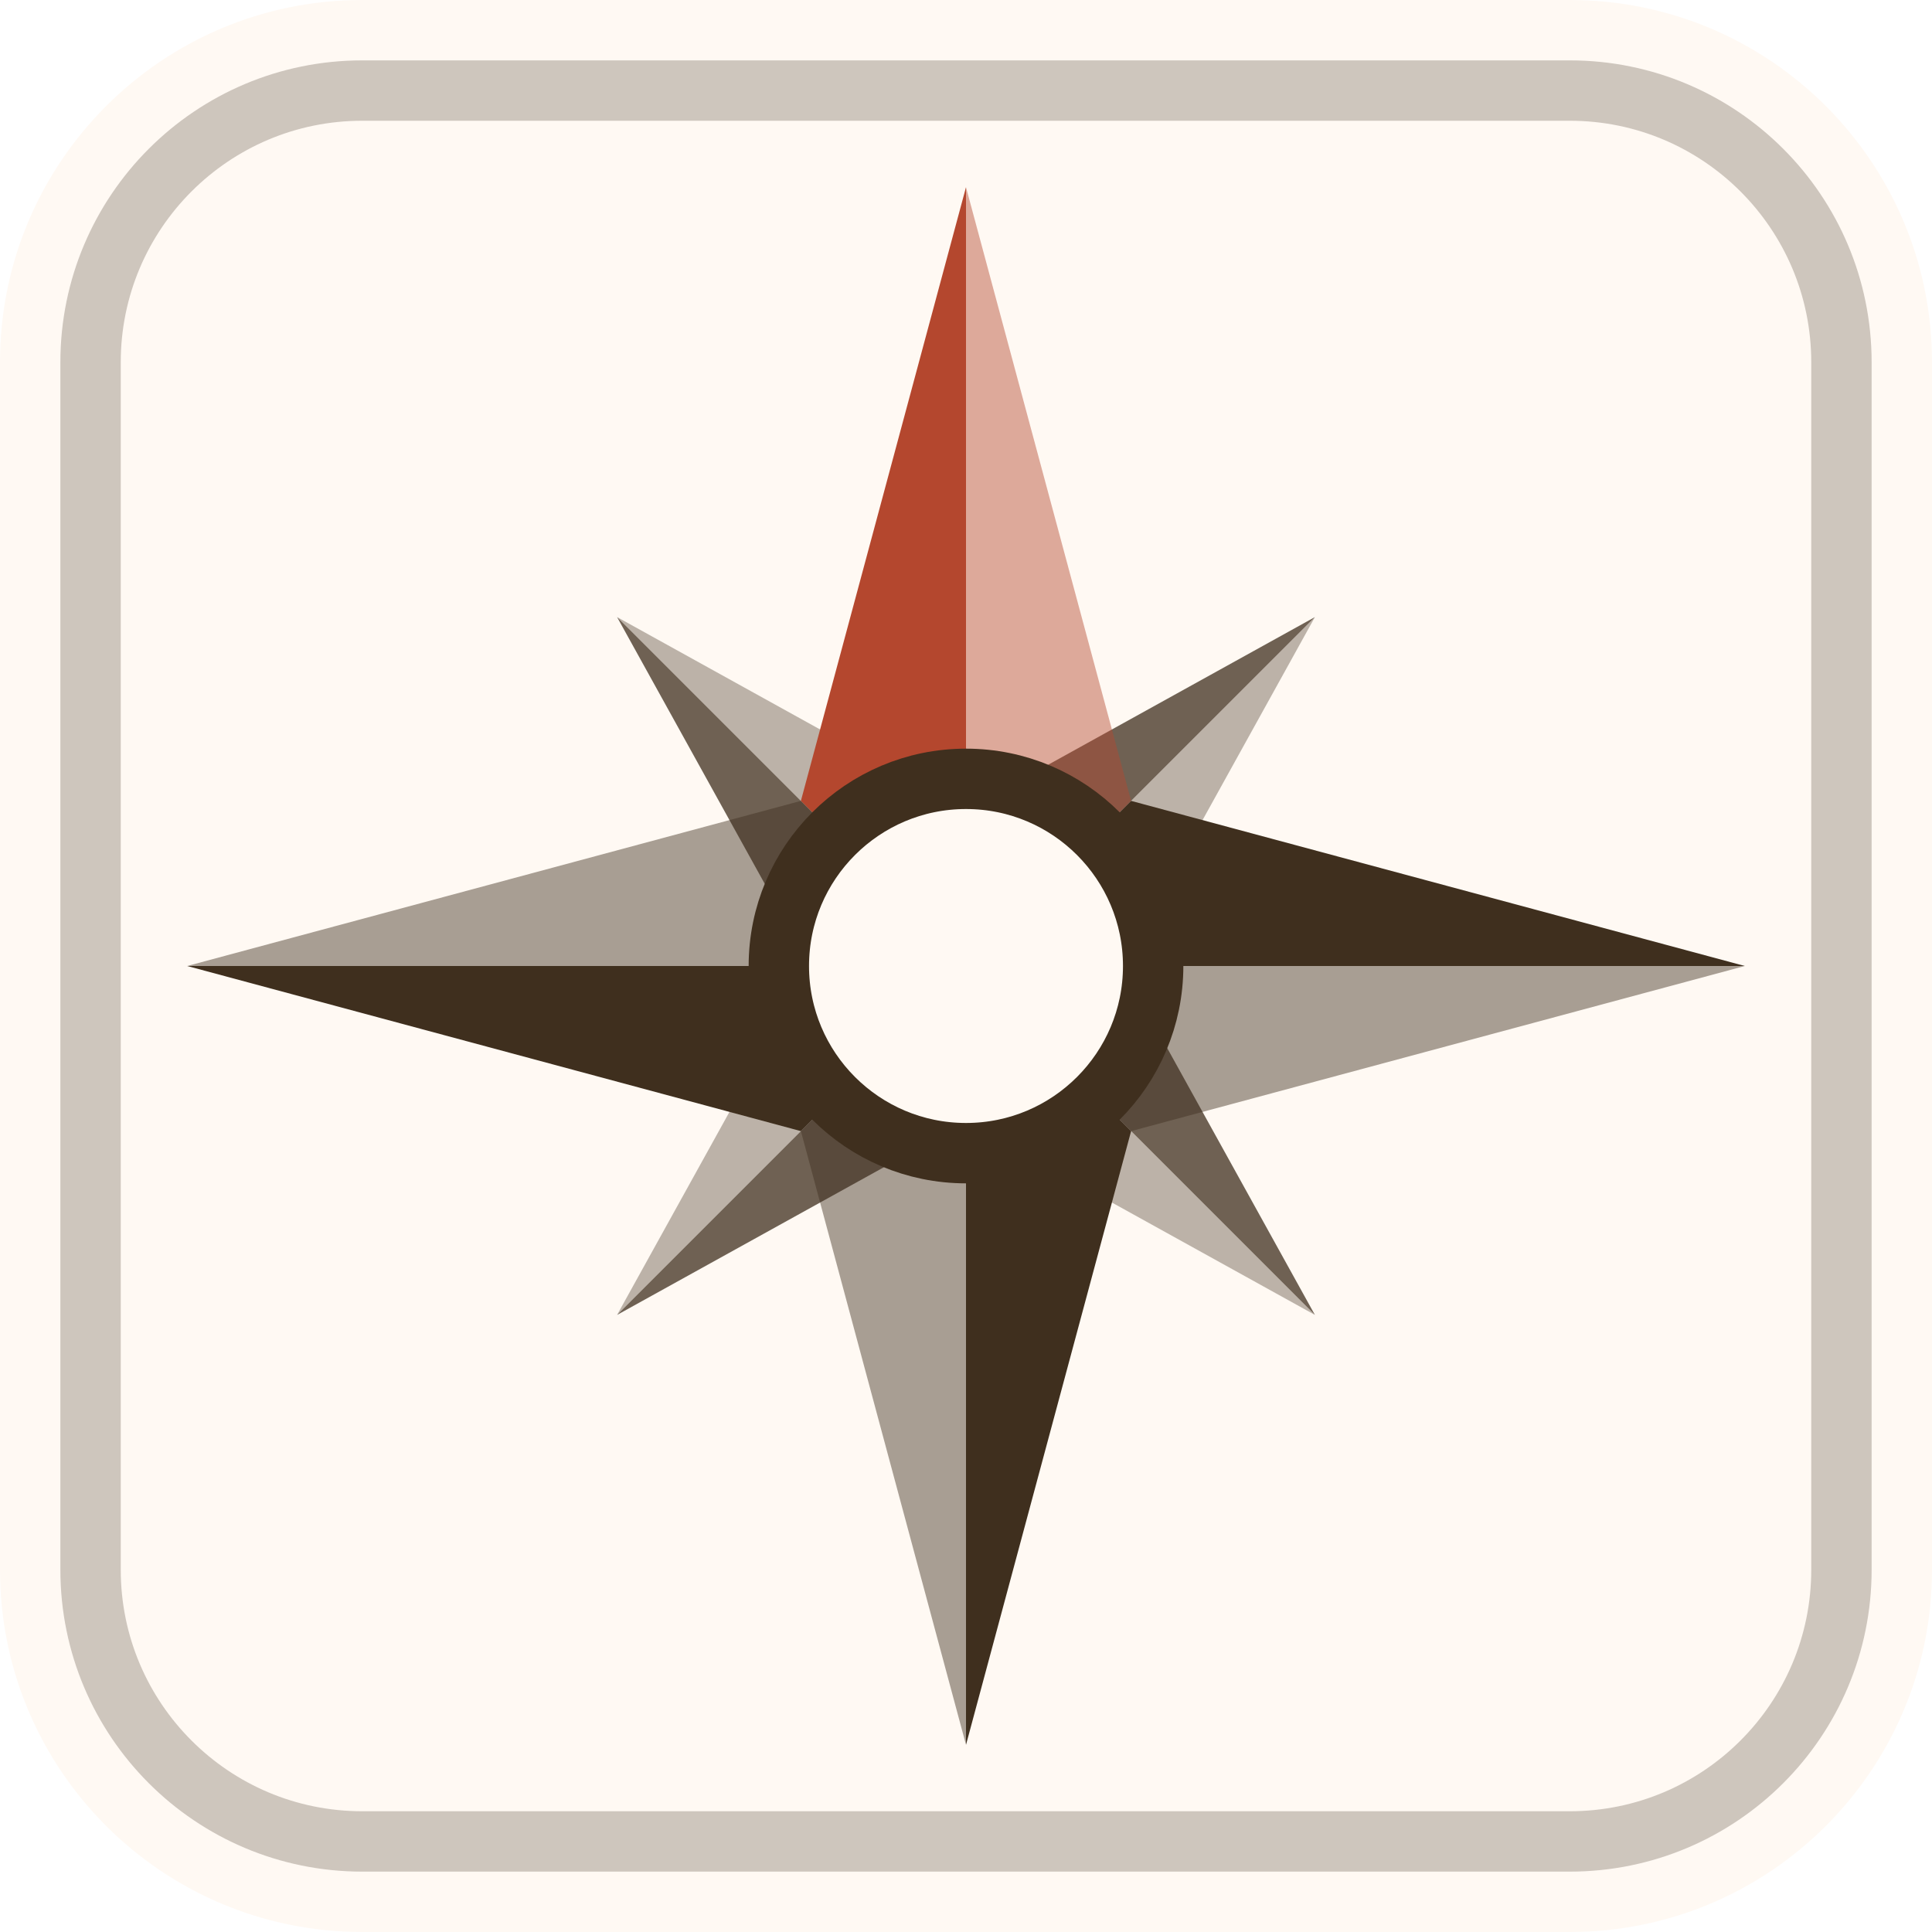
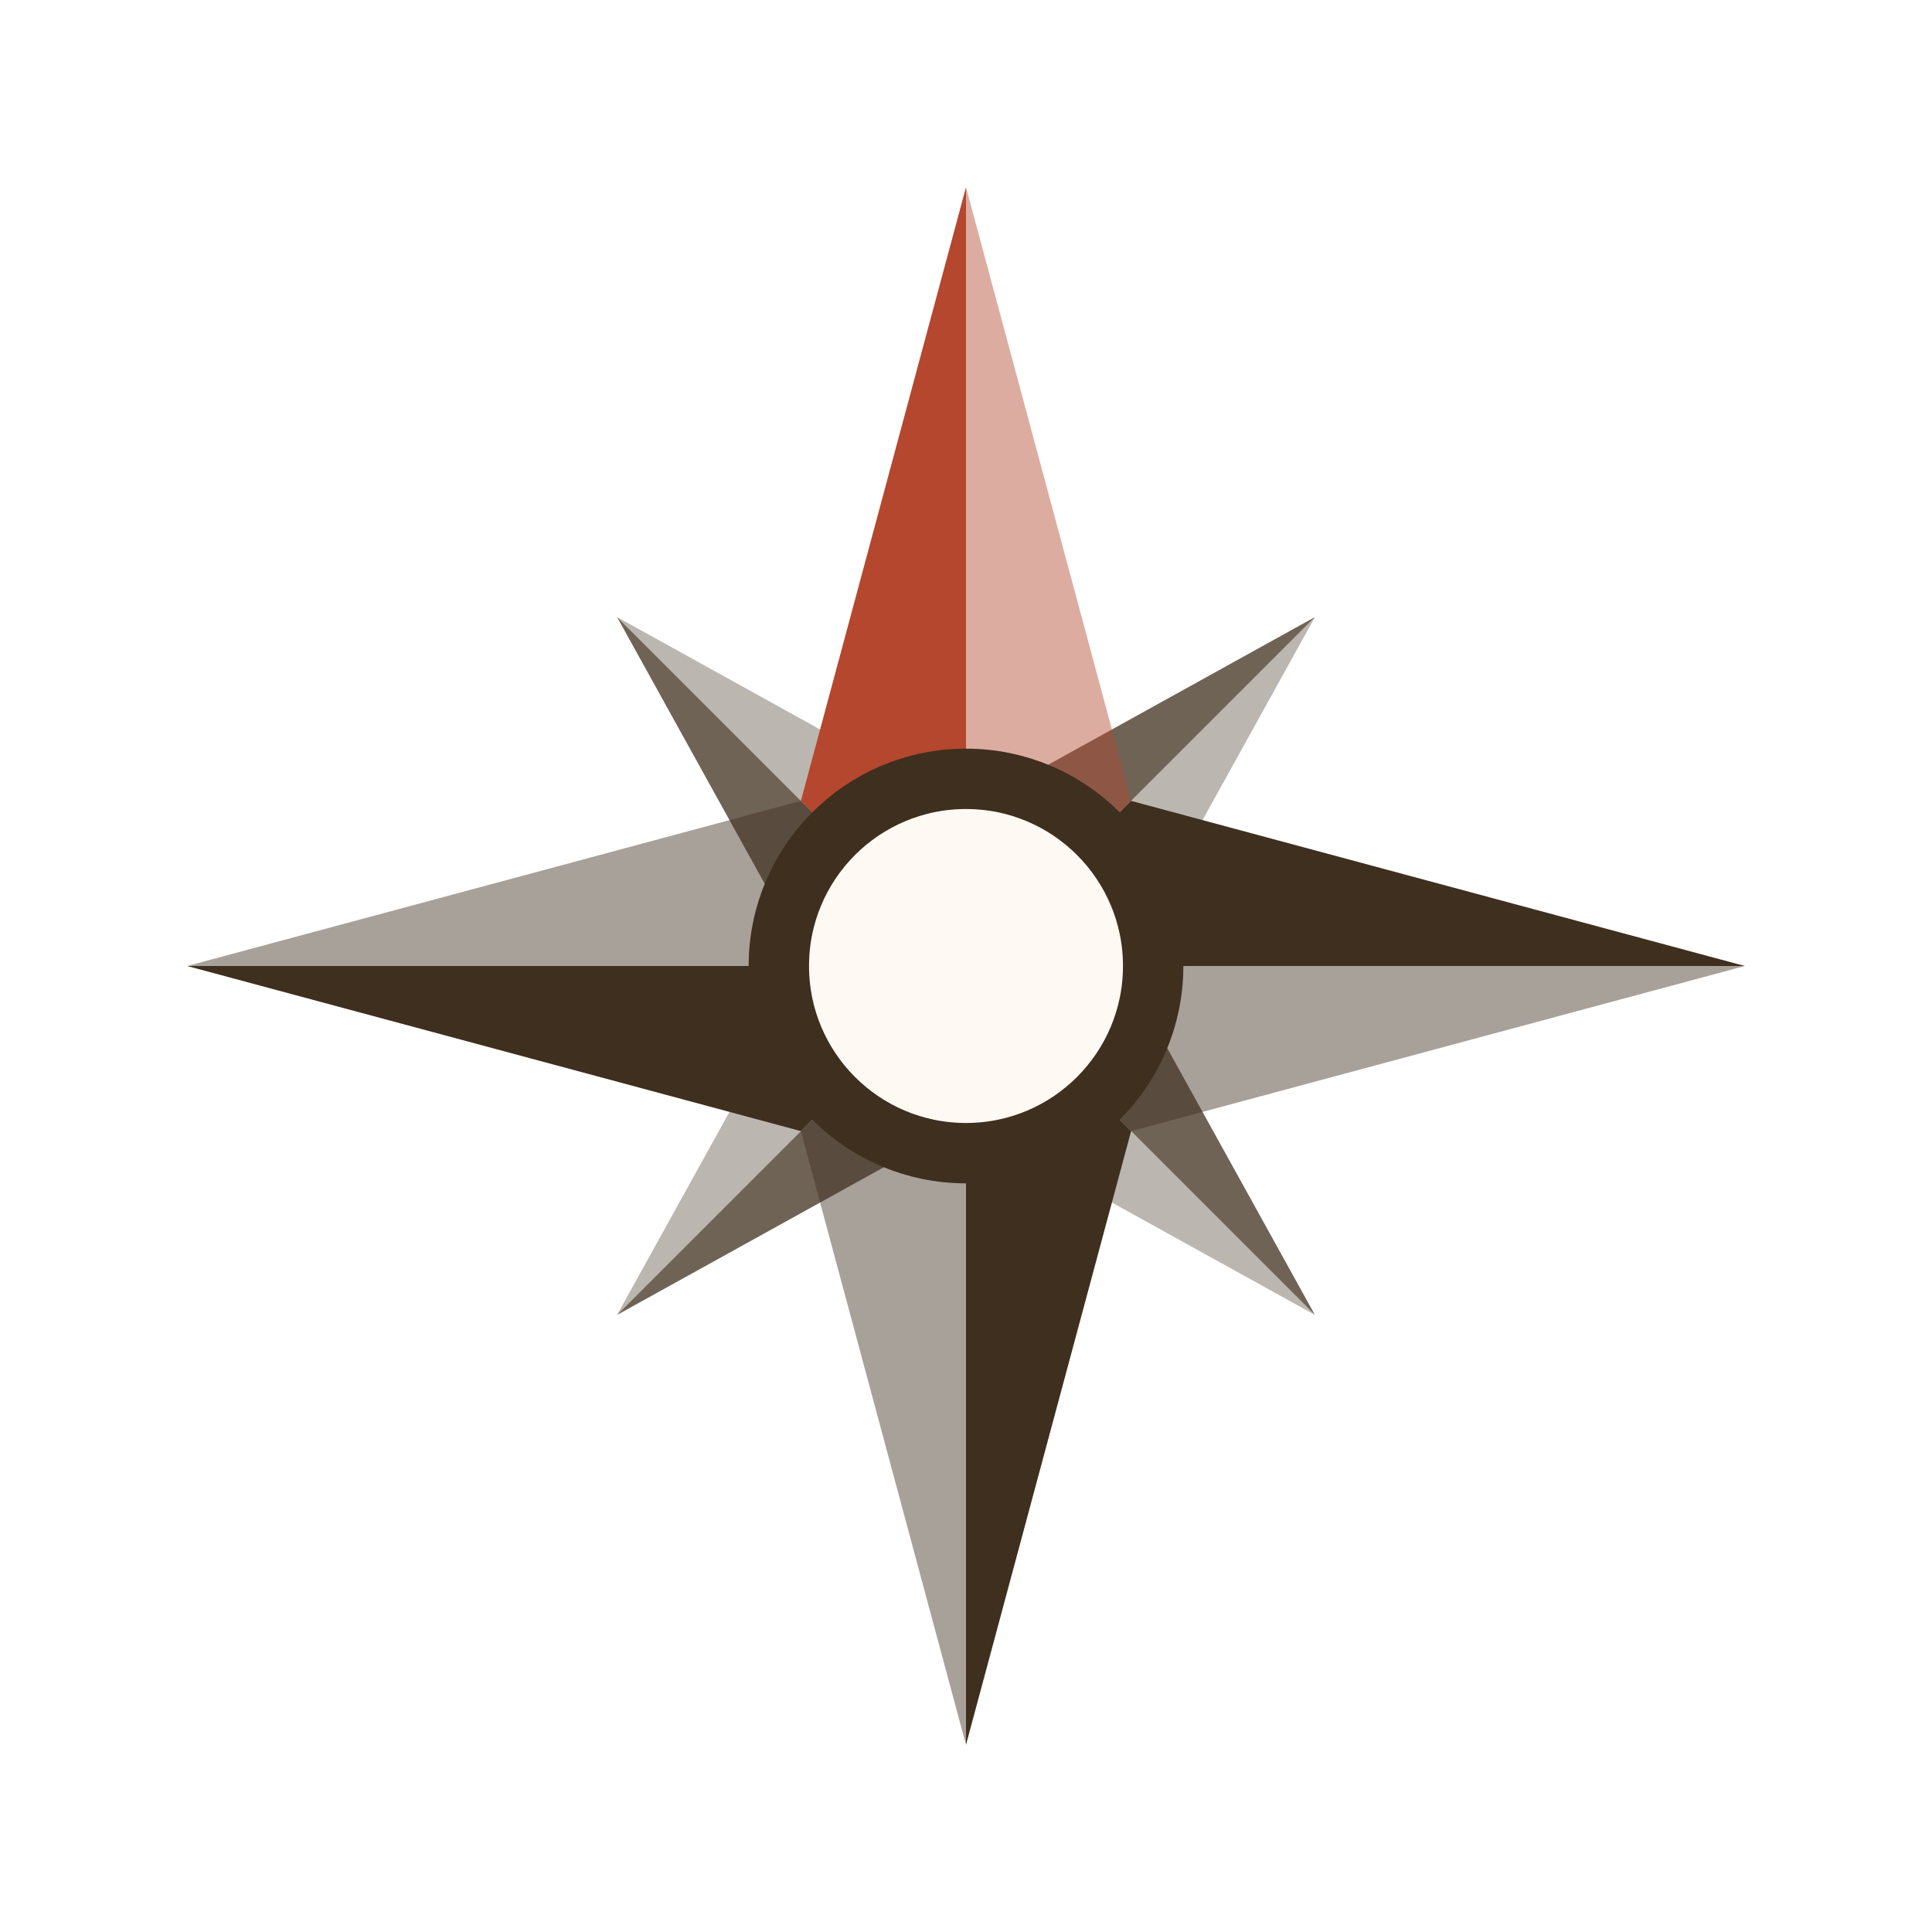
<svg xmlns="http://www.w3.org/2000/svg" viewBox="0 0 32 32">
-   <rect width="32" height="32" rx="6" fill="#fff9f3" />
-   <rect x="1.5" y="1.5" width="29" height="29" rx="4.5" fill="none" stroke="#3f2f1e" stroke-opacity="0.25" />
  <g fill="#3f2f1e" transform="translate(16 16) scale(0.86) translate(-16 -16)">
    <path d="M16 16 L16 13 L22.72 9.28 Z" opacity="0.75" />
    <path d="M16 16 L22.72 9.28 L19 16 Z" opacity="0.35" />
    <path d="M16 16 L19 16 L22.72 22.72 Z" opacity="0.75" />
    <path d="M16 16 L22.72 22.72 L16 19 Z" opacity="0.35" />
    <path d="M16 16 L16 19 L9.28 22.72 Z" opacity="0.75" />
    <path d="M16 16 L9.28 22.72 L13 16 Z" opacity="0.35" />
    <path d="M16 16 L13 16 L9.28 9.28 Z" opacity="0.75" />
    <path d="M16 16 L9.28 9.28 L16 13 Z" opacity="0.35" />
    <path d="M16 16 L12.82 12.82 L16 1 Z" fill="#b4472e" />
    <path d="M16 16 L16 1 L19.18 12.82 Z" fill="#b4472e" opacity="0.45" />
    <path d="M16 16 L19.18 12.82 L31 16 Z" />
    <path d="M16 16 L31 16 L19.18 19.18 Z" opacity="0.45" />
    <path d="M16 16 L19.18 19.18 L16 31 Z" />
    <path d="M16 16 L16 31 L12.82 19.18 Z" opacity="0.45" />
    <path d="M16 16 L12.82 19.18 L1 16 Z" />
    <path d="M16 16 L1 16 L12.82 12.82 Z" opacity="0.45" />
  </g>
  <circle cx="16" cy="16" r="3.1" fill="#fff9f3" />
  <circle cx="16" cy="16" r="3.1" fill="none" stroke="#3f2f1e" stroke-width="1" />
</svg>
